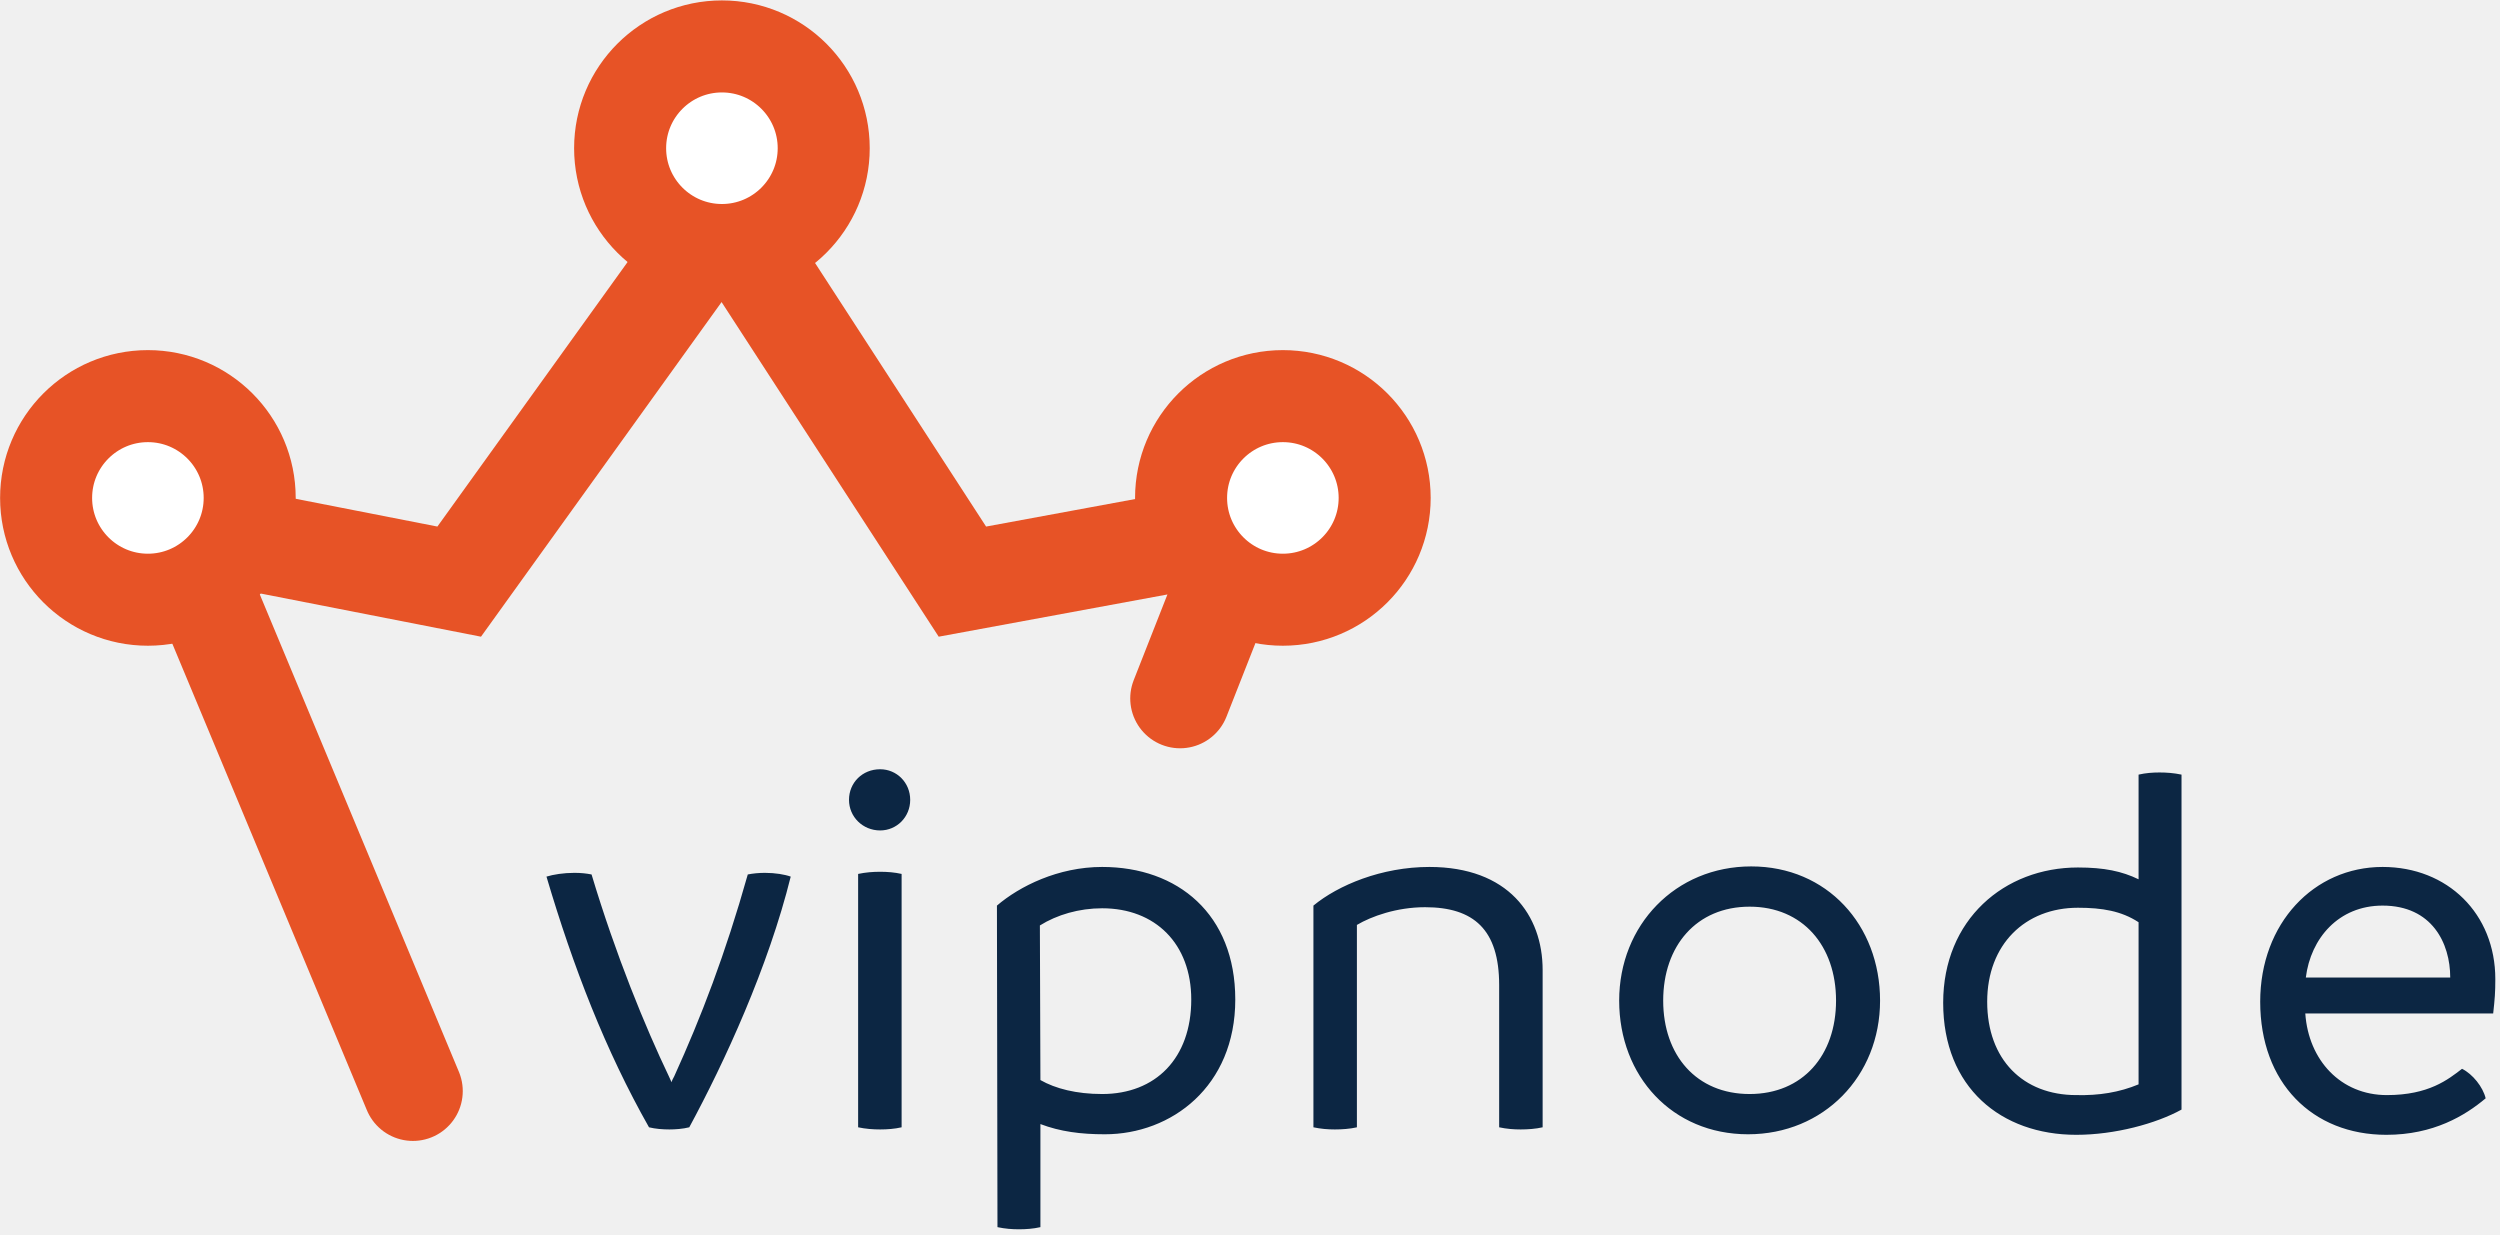
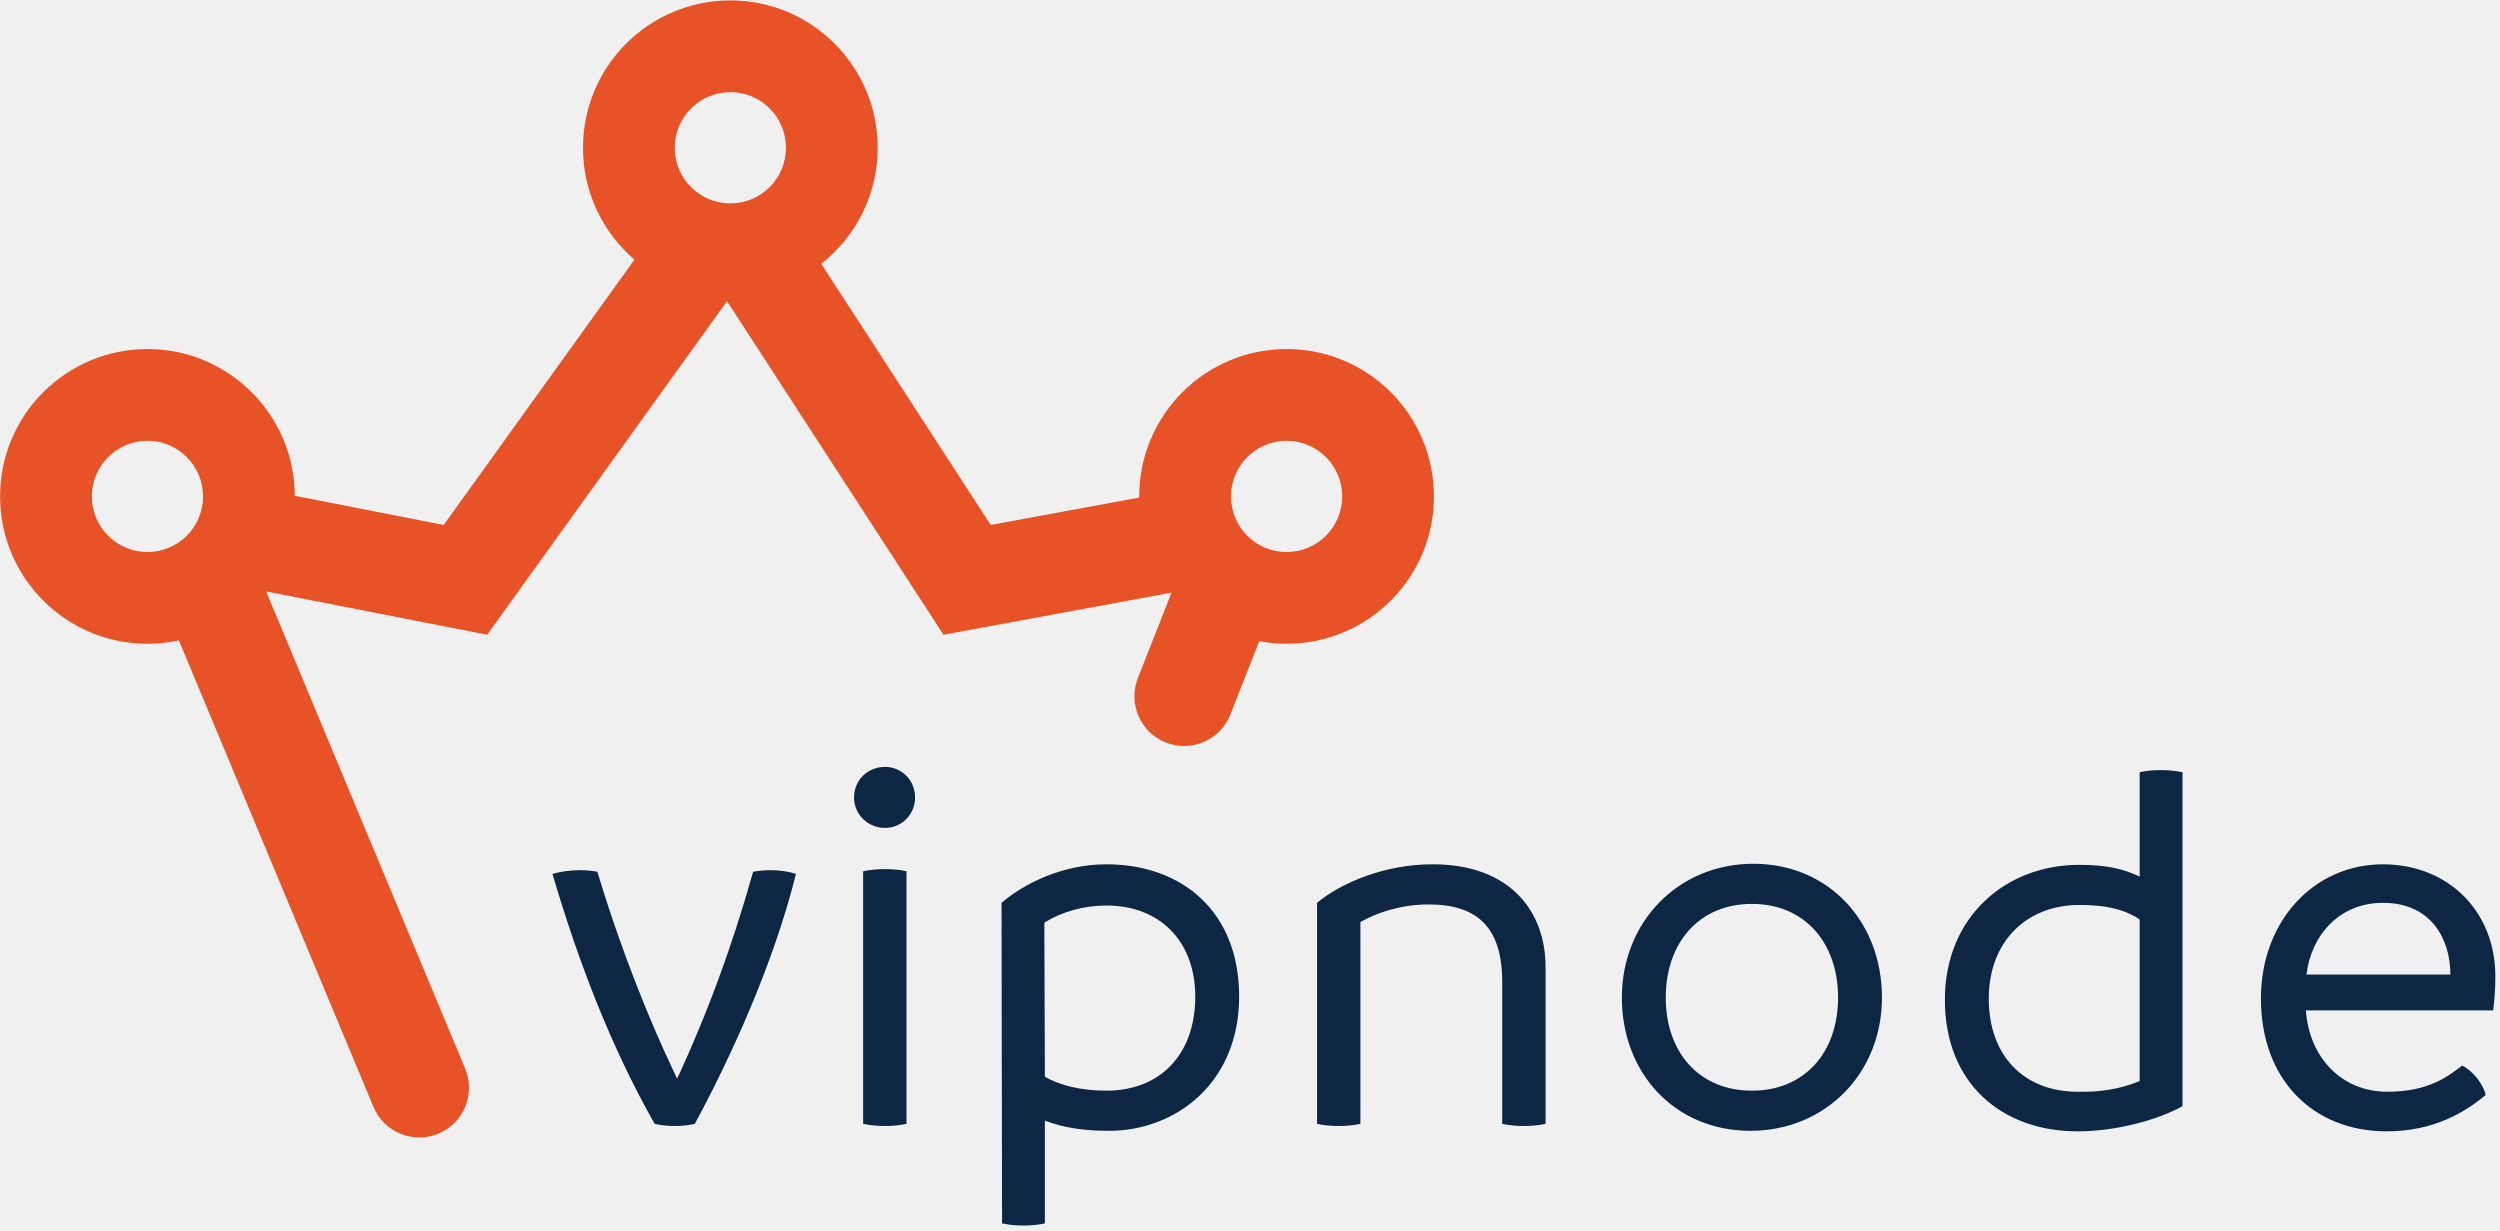
- <svg xmlns="http://www.w3.org/2000/svg" width="326px" height="161px" viewBox="0 0 326 161" version="1.1">
+ <svg xmlns="http://www.w3.org/2000/svg" width="327px" height="161px" viewBox="0 0 327 161" version="1.1">
  <defs />
  <g id="Page-1" stroke="none" stroke-width="1" fill="none" fill-rule="evenodd">
    <g id="Light-BG">
-       <g id="Group" stroke="#E75326">
-         <polyline id="Path-2" stroke-width="13" stroke-linecap="round" points="53.844 142.277 23.137 68.645 59.879 75.844 94.369 27.873 125.496 75.844 162.57 69 153.883 91.076" />
-         <circle id="Oval" stroke-width="12" fill="#FFFFFF" cx="94.138" cy="19.328" r="13.274" />
-         <circle id="Oval" stroke-width="12" fill="#FFFFFF" cx="19.286" cy="64.929" r="13.274" />
-         <circle id="Oval" stroke-width="12" fill="#FFFFFF" cx="167.286" cy="64.929" r="13.274" />
+       <path d="M100.75,113.82 C102.08,113.82 103.34,114.03 104.11,114.31 C101.17,126.14 95.5,138.46 90.88,147 C90.04,147.21 89.06,147.28 88.29,147.28 C87.45,147.28 86.47,147.21 85.63,147 C79.96,136.99 75.76,126.14 72.26,114.31 C73.17,114.03 74.5,113.82 75.9,113.82 C76.74,113.82 77.44,113.89 78.14,114.03 C81.29,124.53 85.14,133.91 88.22,140.35 L88.57,141.12 C88.64,140.84 88.78,140.63 88.92,140.35 C92.42,132.65 95.57,124.46 98.51,114.03 C99.21,113.89 99.98,113.82 100.75,113.82 Z M115.77,108.29 C113.53,108.29 111.71,106.54 111.71,104.3 C111.71,102.06 113.46,100.31 115.77,100.31 C117.94,100.31 119.69,102.06 119.69,104.3 C119.69,106.54 117.94,108.29 115.77,108.29 Z M115.77,147.28 C114.86,147.28 113.88,147.21 112.9,147 L112.9,113.96 C113.88,113.75 114.86,113.68 115.77,113.68 C116.68,113.68 117.66,113.75 118.57,113.96 L118.57,147 C117.66,147.21 116.68,147.28 115.77,147.28 Z M144.72,113.05 C154.59,113.05 162.08,119.21 162.08,130.34 C162.08,141.68 153.75,147.91 145.07,147.91 C141.92,147.91 139.26,147.56 136.67,146.58 L136.67,160.02 C135.76,160.23 134.78,160.3 133.87,160.3 C132.96,160.3 132.05,160.23 131.07,160.02 L131,118.09 C133.94,115.57 138.98,113.05 144.72,113.05 Z M144.72,142.66 C151.72,142.66 156.34,137.97 156.34,130.34 C156.34,123.06 151.65,118.44 144.72,118.44 C141.71,118.44 138.84,119.28 136.6,120.68 L136.67,140.84 C138.63,141.96 141.36,142.66 144.72,142.66 Z M187.39,113.05 C197.68,113.05 202.16,119.35 202.16,126.49 L202.16,147 C201.25,147.21 200.2,147.28 199.29,147.28 C198.38,147.28 197.47,147.21 196.49,147 L196.49,128.45 C196.49,121.24 193.2,118.3 186.83,118.3 C183.12,118.3 179.83,119.49 177.94,120.61 L177.94,147 C177.03,147.21 175.98,147.28 175.07,147.28 C174.16,147.28 173.25,147.21 172.27,147 L172.27,118.09 C175.49,115.43 181.16,113.05 187.39,113.05 Z M228.94,147.91 C219.07,147.91 212.14,140.35 212.14,130.48 C212.14,120.61 219.49,112.98 229.36,112.98 C239.23,112.98 246.16,120.61 246.16,130.48 C246.16,140.35 238.81,147.91 228.94,147.91 Z M229.15,142.66 C236.08,142.66 240.42,137.62 240.42,130.48 C240.42,123.34 236.08,118.23 229.15,118.23 C222.22,118.23 217.88,123.34 217.88,130.48 C217.88,137.62 222.22,142.66 229.15,142.66 Z M282.6,100.73 C283.51,100.73 284.49,100.8 285.47,101.01 L285.47,144.69 C282.18,146.51 276.79,147.98 271.75,147.98 C261.95,147.98 254.39,141.82 254.39,130.76 C254.39,119.91 262.37,113.12 271.96,113.12 C275.39,113.12 277.7,113.61 279.87,114.66 L279.87,101.01 C280.78,100.8 281.69,100.73 282.6,100.73 Z M271.75,142.8 C274.69,142.87 277.35,142.45 279.87,141.4 L279.87,120.26 C277.63,118.79 275.11,118.37 271.96,118.37 C265.1,118.37 260.13,123.13 260.13,130.62 C260.13,138.18 264.82,142.8 271.75,142.8 Z M326.39,127.68 C326.39,129.43 326.32,130.27 326.11,132.16 L301.61,132.16 C302.03,138.25 306.23,142.8 312.25,142.8 C317.71,142.8 320.23,140.77 322.05,139.37 C323.45,140.07 324.78,141.75 325.13,143.22 C322.47,145.46 318.34,147.98 312.18,147.98 C302.52,147.98 295.73,141.19 295.73,130.62 C295.73,120.4 302.73,113.05 311.69,113.05 C320.16,113.05 326.39,119.14 326.39,127.68 Z M301.68,127.47 L320.51,127.47 C320.51,122.99 318.13,118.09 311.69,118.09 C305.95,118.09 302.31,122.36 301.68,127.47 Z" id="vipnode" fill="#0C2643" />
+       <g id="Group" fill="#E75326" fill-rule="nonzero">
+         <path d="M149.012,65.078 C149.012,65.028 149.012,64.979 149.012,64.929 C149.012,54.285 157.641,45.655 168.286,45.655 C178.93,45.655 187.56,54.285 187.56,64.929 C187.56,75.574 178.93,84.203 168.286,84.203 C167.062,84.203 165.864,84.089 164.703,83.871 L160.931,93.456 C159.617,96.797 155.843,98.439 152.503,97.125 C149.162,95.81 147.52,92.036 148.834,88.696 L153.233,77.518 L123.407,83.024 L95.094,39.39 L63.722,83.024 L34.814,77.36 L60.843,139.775 C62.225,143.089 60.659,146.895 57.346,148.277 C54.032,149.658 50.226,148.092 48.845,144.779 L23.399,83.763 C22.074,84.051 20.697,84.203 19.286,84.203 C8.641,84.203 0.012,75.574 0.012,64.929 C0.012,54.285 8.641,45.655 19.286,45.655 C29.903,45.655 38.515,54.24 38.559,64.847 L58.036,68.663 L82.986,33.961 C78.867,30.426 76.257,25.182 76.257,19.328 C76.257,8.683 84.886,0.054 95.531,0.054 C106.175,0.054 114.805,8.683 114.805,19.328 C114.805,25.487 111.915,30.972 107.418,34.5 L129.586,68.664 L149.012,65.078 Z M19.286,72.203 C23.303,72.203 26.56,68.946 26.56,64.929 C26.56,60.912 23.303,57.655 19.286,57.655 C15.268,57.655 12.012,60.912 12.012,64.929 C12.012,68.946 15.268,72.203 19.286,72.203 Z M95.531,26.602 C99.548,26.602 102.805,23.345 102.805,19.328 C102.805,15.31 99.548,12.054 95.531,12.054 C91.513,12.054 88.257,15.31 88.257,19.328 C88.257,23.345 91.513,26.602 95.531,26.602 Z M168.286,72.203 C172.303,72.203 175.56,68.946 175.56,64.929 C175.56,60.912 172.303,57.655 168.286,57.655 C164.268,57.655 161.012,60.912 161.012,64.929 C161.012,68.946 164.268,72.203 168.286,72.203 Z" id="Combined-Shape" />
      </g>
-       <path d="M99.75,113.82 C101.08,113.82 102.34,114.03 103.11,114.31 C100.17,126.14 94.5,138.46 89.88,147 C89.04,147.21 88.06,147.28 87.29,147.28 C86.45,147.28 85.47,147.21 84.63,147 C78.96,136.99 74.76,126.14 71.26,114.31 C72.17,114.03 73.5,113.82 74.9,113.82 C75.74,113.82 76.44,113.89 77.14,114.03 C80.29,124.53 84.14,133.91 87.22,140.35 L87.57,141.12 C87.64,140.84 87.78,140.63 87.92,140.35 C91.42,132.65 94.57,124.46 97.51,114.03 C98.21,113.89 98.98,113.82 99.75,113.82 Z M114.77,108.29 C112.53,108.29 110.71,106.54 110.71,104.3 C110.71,102.06 112.46,100.31 114.77,100.31 C116.94,100.31 118.69,102.06 118.69,104.3 C118.69,106.54 116.94,108.29 114.77,108.29 Z M114.77,147.28 C113.86,147.28 112.88,147.21 111.9,147 L111.9,113.96 C112.88,113.75 113.86,113.68 114.77,113.68 C115.68,113.68 116.66,113.75 117.57,113.96 L117.57,147 C116.66,147.21 115.68,147.28 114.77,147.28 Z M143.72,113.05 C153.59,113.05 161.08,119.21 161.08,130.34 C161.08,141.68 152.75,147.91 144.07,147.91 C140.92,147.91 138.26,147.56 135.67,146.58 L135.67,160.02 C134.76,160.23 133.78,160.3 132.87,160.3 C131.96,160.3 131.05,160.23 130.07,160.02 L130,118.09 C132.94,115.57 137.98,113.05 143.72,113.05 Z M143.72,142.66 C150.72,142.66 155.34,137.97 155.34,130.34 C155.34,123.06 150.65,118.44 143.72,118.44 C140.71,118.44 137.84,119.28 135.6,120.68 L135.67,140.84 C137.63,141.96 140.36,142.66 143.72,142.66 Z M186.39,113.05 C196.68,113.05 201.16,119.35 201.16,126.49 L201.16,147 C200.25,147.21 199.2,147.28 198.29,147.28 C197.38,147.28 196.47,147.21 195.49,147 L195.49,128.45 C195.49,121.24 192.2,118.3 185.83,118.3 C182.12,118.3 178.83,119.49 176.94,120.61 L176.94,147 C176.03,147.21 174.98,147.28 174.07,147.28 C173.16,147.28 172.25,147.21 171.27,147 L171.27,118.09 C174.49,115.43 180.16,113.05 186.39,113.05 Z M227.94,147.91 C218.07,147.91 211.14,140.35 211.14,130.48 C211.14,120.61 218.49,112.98 228.36,112.98 C238.23,112.98 245.16,120.61 245.16,130.48 C245.16,140.35 237.81,147.91 227.94,147.91 Z M228.15,142.66 C235.08,142.66 239.42,137.62 239.42,130.48 C239.42,123.34 235.08,118.23 228.15,118.23 C221.22,118.23 216.88,123.34 216.88,130.48 C216.88,137.62 221.22,142.66 228.15,142.66 Z M281.6,100.73 C282.51,100.73 283.49,100.8 284.47,101.01 L284.47,144.69 C281.18,146.51 275.79,147.98 270.75,147.98 C260.95,147.98 253.39,141.82 253.39,130.76 C253.39,119.91 261.37,113.12 270.96,113.12 C274.39,113.12 276.7,113.61 278.87,114.66 L278.87,101.01 C279.78,100.8 280.69,100.73 281.6,100.73 Z M270.75,142.8 C273.69,142.87 276.35,142.45 278.87,141.4 L278.87,120.26 C276.63,118.79 274.11,118.37 270.96,118.37 C264.1,118.37 259.13,123.13 259.13,130.62 C259.13,138.18 263.82,142.8 270.75,142.8 Z M325.39,127.68 C325.39,129.43 325.32,130.27 325.11,132.16 L300.61,132.16 C301.03,138.25 305.23,142.8 311.25,142.8 C316.71,142.8 319.23,140.77 321.05,139.37 C322.45,140.07 323.78,141.75 324.13,143.22 C321.47,145.46 317.34,147.98 311.18,147.98 C301.52,147.98 294.73,141.19 294.73,130.62 C294.73,120.4 301.73,113.05 310.69,113.05 C319.16,113.05 325.39,119.14 325.39,127.68 Z M300.68,127.47 L319.51,127.47 C319.51,122.99 317.13,118.09 310.69,118.09 C304.95,118.09 301.31,122.36 300.68,127.47 Z" id="vipnode" fill="#0C2643" />
    </g>
  </g>
</svg>
